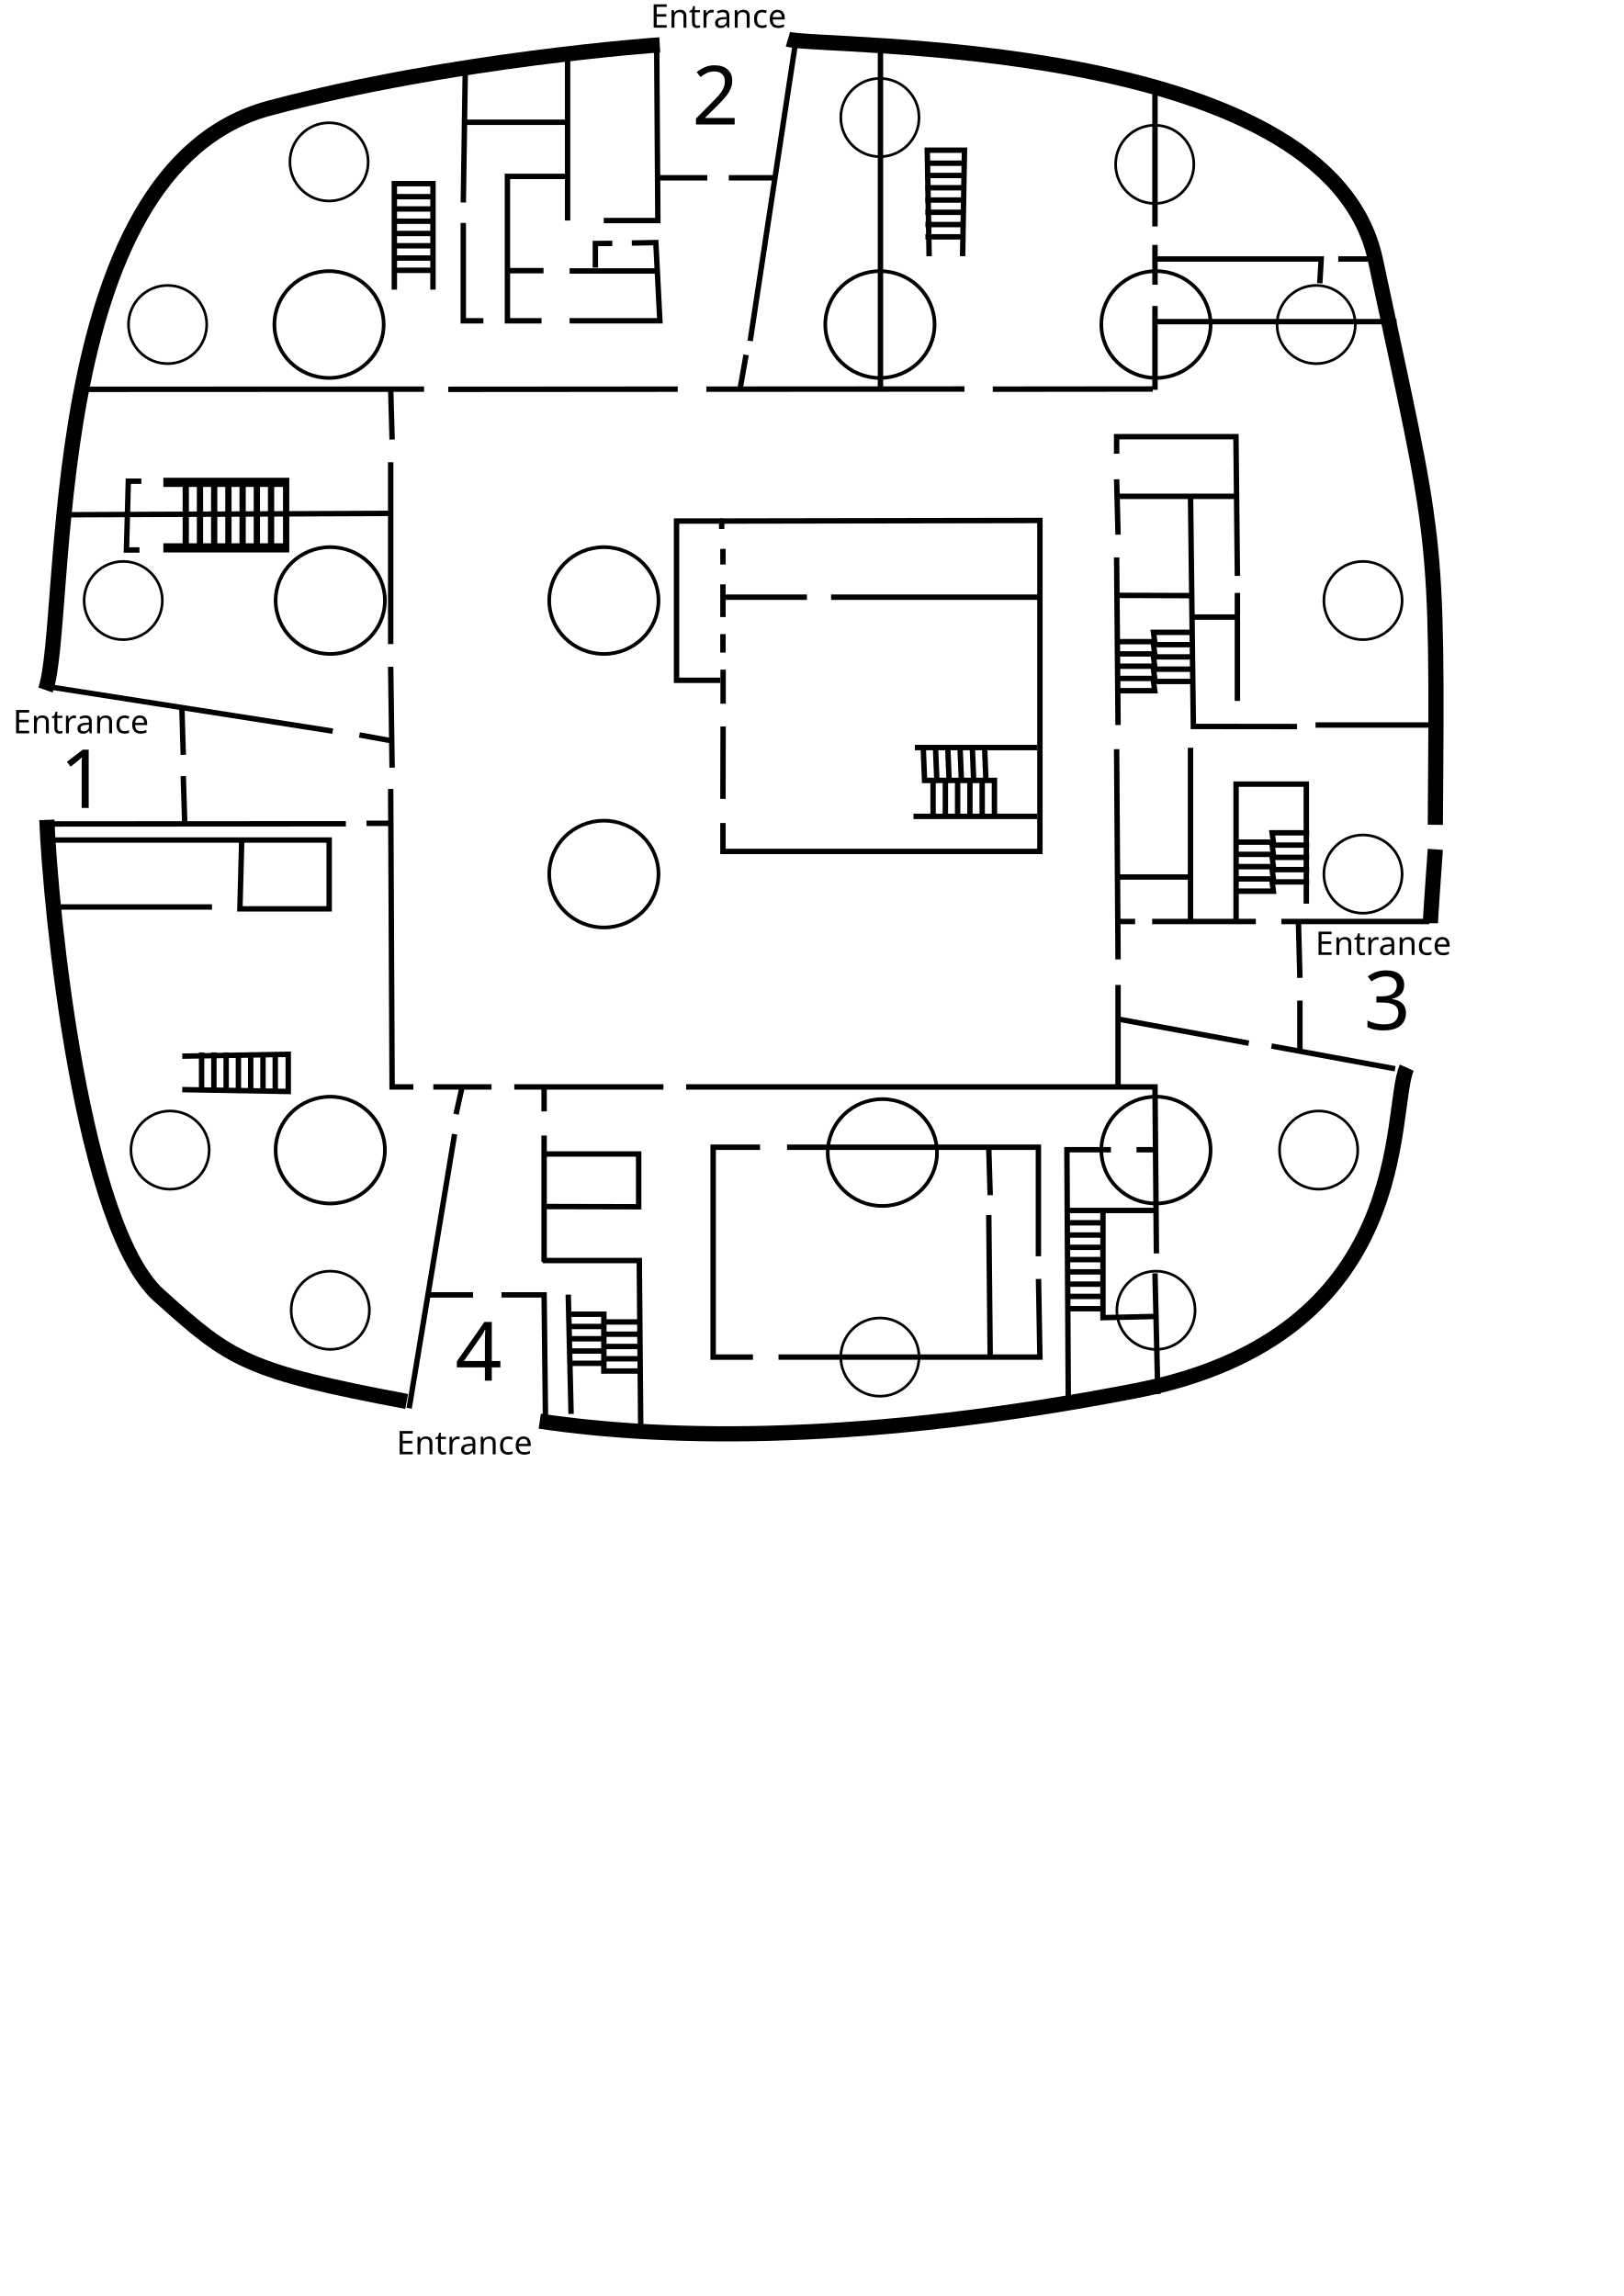
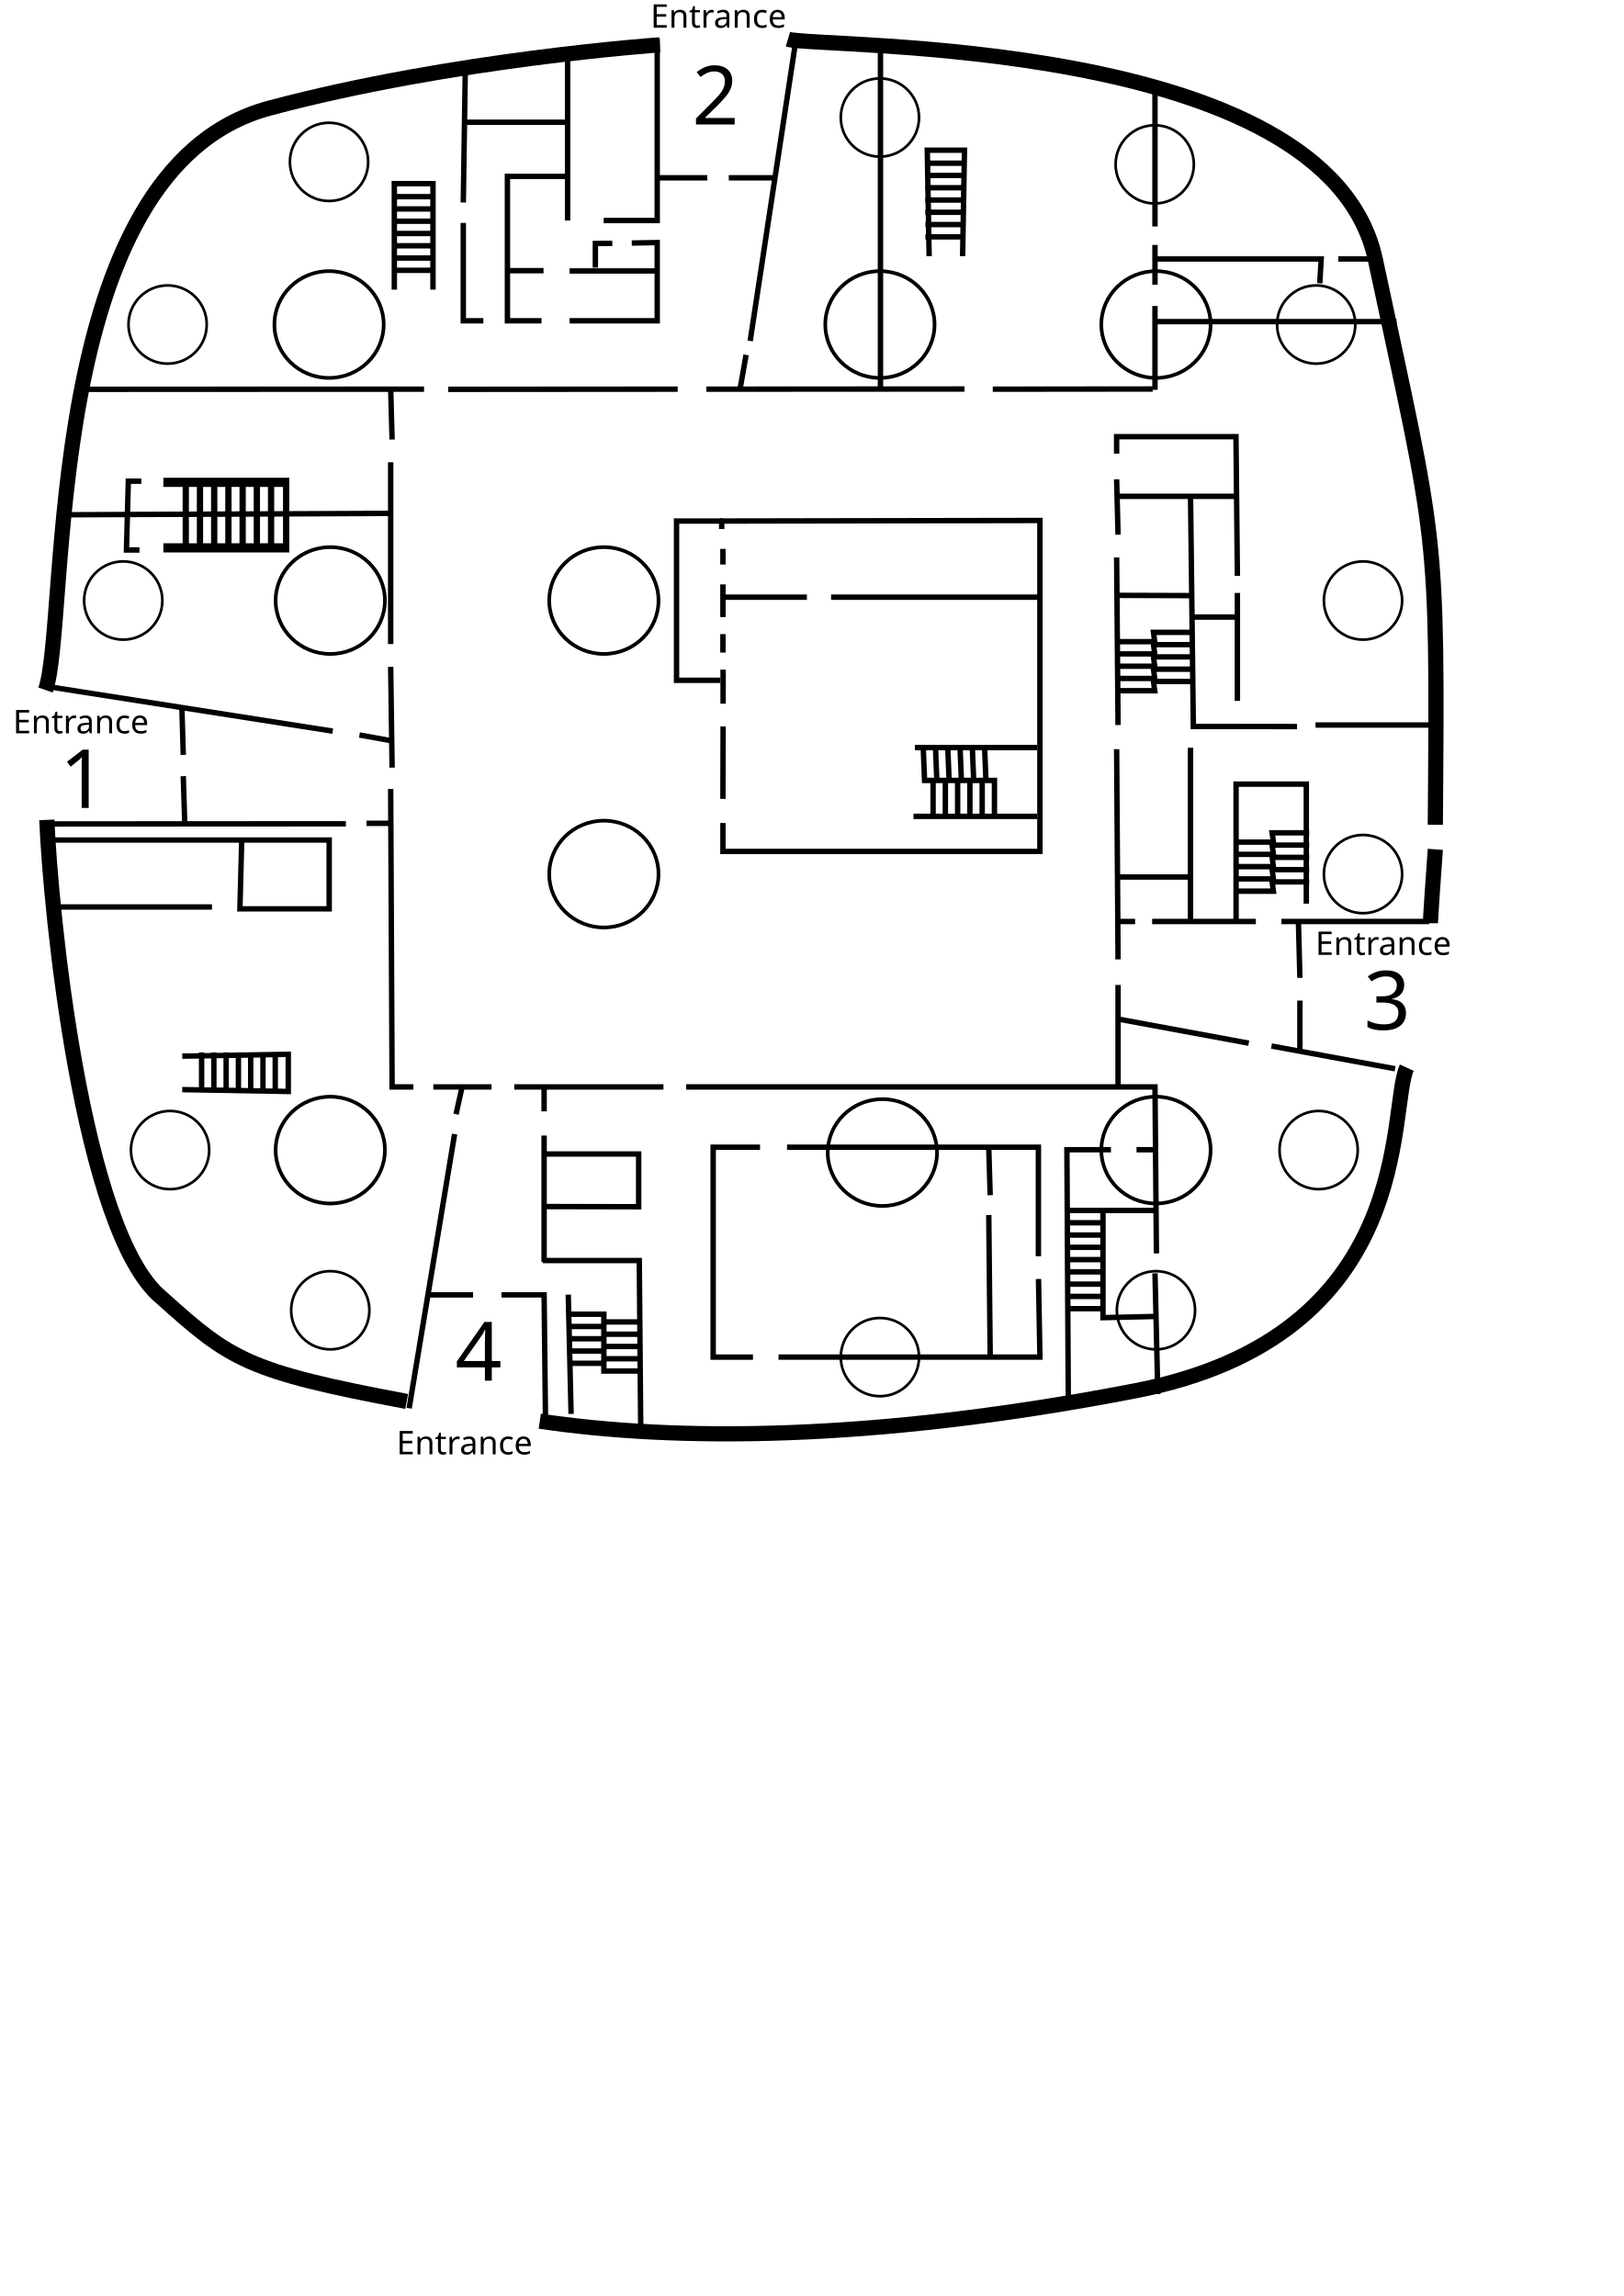
<svg xmlns="http://www.w3.org/2000/svg" width="210mm" height="297mm" viewBox="0 0 210 297" version="1.1" id="svg8">
  <defs id="defs2" />
  <g id="layer1" style="display:inline">
    <path style="fill:none;stroke:#000000;stroke-width:1.965;stroke-linecap:butt;stroke-linejoin:miter;stroke-miterlimit:4;stroke-dasharray:none;stroke-opacity:1" d="m 101.906,5.073 c 4.086,1.201 69.785,-0.532 75.983,28.542 7.976,37.413 8.047,34.065 7.746,73.076" id="path4660" />
    <path style="fill:none;stroke:#000000;stroke-width:1.965;stroke-linecap:butt;stroke-linejoin:miter;stroke-miterlimit:4;stroke-dasharray:none;stroke-opacity:1" d="m 6.057,106.054 c 0.46,11.498 4.519,53.426 14.874,61.842 8.883,7.996 11.014,9.51 31.667,13.389" id="path4662" />
    <path style="fill:none;stroke:#000000;stroke-width:1.965;stroke-linecap:butt;stroke-linejoin:miter;stroke-miterlimit:4;stroke-dasharray:none;stroke-opacity:1" d="m 181.946,138.108 c -2.457,5.404 1.479,34.697 -35.133,41.8 -34.341,6.663 -59.787,6.477 -77.001,3.927" id="path4683" />
    <path style="fill:none;stroke:#000000;stroke-width:1.965;stroke-linecap:butt;stroke-linejoin:miter;stroke-miterlimit:4;stroke-dasharray:none;stroke-opacity:1" d="m 185.635,109.866 c -0.638,8.926 -0.638,9.563 -0.638,9.563" id="path4685" />
    <ellipse style="opacity:1;fill:none;stroke:#000000;stroke-width:0.473;stroke-miterlimit:4;stroke-dasharray:none;stroke-opacity:1" id="path4687" cx="42.556" cy="41.98" rx="7.067" ry="6.908" />
    <ellipse style="opacity:1;fill:none;stroke:#000000;stroke-width:0.473;stroke-miterlimit:4;stroke-dasharray:none;stroke-opacity:1" id="path4687-9" cx="42.716" cy="77.683" rx="7.067" ry="6.908" />
    <ellipse style="opacity:1;fill:none;stroke:#000000;stroke-width:0.473;stroke-miterlimit:4;stroke-dasharray:none;stroke-opacity:1" id="path4687-9-3" cx="113.803" cy="41.98" rx="7.067" ry="6.908" />
    <ellipse style="opacity:1;fill:none;stroke:#000000;stroke-width:0.473;stroke-miterlimit:4;stroke-dasharray:none;stroke-opacity:1" id="path4687-9-8" cx="78.1" cy="77.683" rx="7.067" ry="6.908" />
    <ellipse style="opacity:1;fill:none;stroke:#000000;stroke-width:0.473;stroke-miterlimit:4;stroke-dasharray:none;stroke-opacity:1" id="path4687-9-0" cx="149.506" cy="41.98" rx="7.067" ry="6.908" />
    <ellipse style="opacity:1;fill:none;stroke:#000000;stroke-width:0.473;stroke-miterlimit:4;stroke-dasharray:none;stroke-opacity:1" id="path4687-9-2" cx="114.121" cy="149.088" rx="7.067" ry="6.908" />
    <ellipse style="opacity:1;fill:none;stroke:#000000;stroke-width:0.473;stroke-miterlimit:4;stroke-dasharray:none;stroke-opacity:1" id="path4687-9-4" cx="78.1" cy="113.067" rx="7.067" ry="6.908" />
    <ellipse style="opacity:1;fill:none;stroke:#000000;stroke-width:0.473;stroke-miterlimit:4;stroke-dasharray:none;stroke-opacity:1" id="path4687-9-83" cx="42.716" cy="148.77" rx="7.067" ry="6.908" />
    <ellipse style="opacity:1;fill:none;stroke:#000000;stroke-width:0.473;stroke-miterlimit:4;stroke-dasharray:none;stroke-opacity:1" id="path4687-9-9" cx="149.506" cy="148.77" rx="7.067" ry="6.908" />
    <ellipse style="opacity:1;fill:none;stroke:#000000;stroke-width:0.343;stroke-miterlimit:4;stroke-dasharray:none;stroke-opacity:1" id="path4687-9-05" cx="42.556" cy="20.941" rx="5.06" ry="5.06" />
    <ellipse style="opacity:1;fill:none;stroke:#000000;stroke-width:0.343;stroke-miterlimit:4;stroke-dasharray:none;stroke-opacity:1" id="path4687-9-05-2" cx="113.803" cy="15.203" rx="5.06" ry="5.06" />
    <ellipse style="opacity:1;fill:none;stroke:#000000;stroke-width:0.343;stroke-miterlimit:4;stroke-dasharray:none;stroke-opacity:1" id="path4687-9-05-27" cx="149.346" cy="21.26" rx="5.06" ry="5.06" />
    <ellipse style="opacity:1;fill:none;stroke:#000000;stroke-width:0.343;stroke-miterlimit:4;stroke-dasharray:none;stroke-opacity:1" id="path4687-9-05-3" cx="21.677" cy="41.98" rx="5.06" ry="5.06" />
    <ellipse style="opacity:1;fill:none;stroke:#000000;stroke-width:0.343;stroke-miterlimit:4;stroke-dasharray:none;stroke-opacity:1" id="path4687-9-05-7" cx="170.226" cy="41.98" rx="5.06" ry="5.06" />
    <ellipse style="opacity:1;fill:none;stroke:#000000;stroke-width:0.343;stroke-miterlimit:4;stroke-dasharray:none;stroke-opacity:1" id="path4687-9-05-9" cx="15.939" cy="77.683" rx="5.06" ry="5.06" />
    <ellipse style="opacity:1;fill:none;stroke:#000000;stroke-width:0.343;stroke-miterlimit:4;stroke-dasharray:none;stroke-opacity:1" id="path4687-9-05-0" cx="176.283" cy="77.683" rx="5.06" ry="5.06" />
    <ellipse style="opacity:1;fill:none;stroke:#000000;stroke-width:0.343;stroke-miterlimit:4;stroke-dasharray:none;stroke-opacity:1" id="path4687-9-05-23" cx="21.995" cy="148.77" rx="5.06" ry="5.06" />
    <ellipse style="opacity:1;fill:none;stroke:#000000;stroke-width:0.343;stroke-miterlimit:4;stroke-dasharray:none;stroke-opacity:1" id="path4687-9-05-99" cx="176.283" cy="113.067" rx="5.06" ry="5.06" />
    <ellipse style="opacity:1;fill:none;stroke:#000000;stroke-width:0.343;stroke-miterlimit:4;stroke-dasharray:none;stroke-opacity:1" id="path4687-9-05-70" cx="42.716" cy="169.49" rx="5.06" ry="5.06" />
    <ellipse style="opacity:1;fill:none;stroke:#000000;stroke-width:0.343;stroke-miterlimit:4;stroke-dasharray:none;stroke-opacity:1" id="path4687-9-05-39" cx="149.506" cy="169.49" rx="5.06" ry="5.06" />
    <ellipse style="opacity:1;fill:none;stroke:#000000;stroke-width:0.343;stroke-miterlimit:4;stroke-dasharray:none;stroke-opacity:1" id="path4687-9-05-8" cx="113.803" cy="175.547" rx="5.06" ry="5.06" />
    <ellipse style="opacity:1;fill:none;stroke:#000000;stroke-width:0.343;stroke-miterlimit:4;stroke-dasharray:none;stroke-opacity:1" id="path4687-9-05-6" cx="170.545" cy="148.77" rx="5.06" ry="5.06" />
    <path style="fill:none;stroke:#000000;stroke-width:0.7;stroke-linecap:butt;stroke-linejoin:miter;stroke-miterlimit:4;stroke-dasharray:none;stroke-opacity:1" d="M 5.945,88.778 43.035,94.578" id="path4842" />
    <path style="fill:none;stroke:#000000;stroke-width:0.7;stroke-linecap:butt;stroke-linejoin:miter;stroke-miterlimit:4;stroke-dasharray:none;stroke-opacity:1" d="m 6.057,106.583 38.677,-0.021" id="path4842-5" />
    <path style="fill:none;stroke:#000000;stroke-width:0.7;stroke-linecap:butt;stroke-linejoin:miter;stroke-miterlimit:4;stroke-dasharray:none;stroke-opacity:1" d="m 9.817,50.361 45.027,-0.021" id="path4842-5-7" />
    <path style="fill:none;stroke:#000000;stroke-width:0.7;stroke-linecap:butt;stroke-linejoin:miter;stroke-miterlimit:4;stroke-dasharray:none;stroke-opacity:1" d="m 57.971,50.361 29.681,-0.021" id="path4842-5-7-6" />
    <path style="fill:none;stroke:#000000;stroke-width:0.7;stroke-linecap:butt;stroke-linejoin:miter;stroke-miterlimit:4;stroke-dasharray:none;stroke-opacity:1" d="M 91.356,50.341 124.742,50.32" id="path4842-5-7-6-7" />
    <path style="fill:none;stroke:#000000;stroke-width:0.7;stroke-linecap:butt;stroke-linejoin:miter;stroke-miterlimit:4;stroke-dasharray:none;stroke-opacity:1" d="m 128.398,50.341 20.686,-0.021" id="path4842-5-7-6-7-0" />
    <path style="opacity:1;fill:none;stroke:#000000;stroke-width:0.7;stroke-miterlimit:4;stroke-dasharray:none;stroke-opacity:1" d="M 59.92,26.191 60.18,8.864" id="path4929" />
-     <path style="opacity:1;fill:none;stroke:#000000;stroke-width:0.7;stroke-miterlimit:4;stroke-dasharray:none;stroke-opacity:1" d="m 78.078,28.526 h 7.004 L 84.928,5.043" id="path4931" />
+     <path style="opacity:1;fill:none;stroke:#000000;stroke-width:0.7;stroke-miterlimit:4;stroke-dasharray:none;stroke-opacity:1" d="M 78.078,28.526 H 85 V 5.043" id="path4931" />
    <path style="opacity:1;fill:none;stroke:#000000;stroke-width:0.7;stroke-miterlimit:4;stroke-dasharray:none;stroke-opacity:1" d="M 97.024,44.1 102.964,5.002" id="path4933" />
    <path style="opacity:1;fill:none;stroke:#000000;stroke-width:0.7;stroke-miterlimit:4;stroke-dasharray:none;stroke-opacity:1" d="M 113.875,50.315 V 5.958" id="path4935" />
    <path style="opacity:1;fill:none;stroke:#000000;stroke-width:0.7;stroke-miterlimit:4;stroke-dasharray:none;stroke-opacity:1" d="M 62.514,41.496 H 59.92 V 28.837" id="path4937" />
    <path style="opacity:1;fill:none;stroke:#000000;stroke-width:0.7;stroke-miterlimit:4;stroke-dasharray:none;stroke-opacity:1" d="m 95.717,50.315 0.778,-4.41" id="path4939" />
    <path style="opacity:1;fill:none;stroke:#000000;stroke-width:0.7;stroke-miterlimit:4;stroke-dasharray:none;stroke-opacity:1" d="M 73.409,28.526 V 7.037" id="path4941" />
    <path style="opacity:1;fill:none;stroke:#000000;stroke-width:0.7;stroke-miterlimit:4;stroke-dasharray:none;stroke-opacity:1" d="M 59.92,15.815 H 73.15" id="path4943" />
    <path style="opacity:1;fill:none;stroke:#000000;stroke-width:0.7;stroke-miterlimit:4;stroke-dasharray:none;stroke-opacity:1" d="m 70.037,41.496 h -4.41 v -18.676 h 7.782" id="path4947" />
    <path style="opacity:1;fill:none;stroke:#000000;stroke-width:0.7;stroke-miterlimit:4;stroke-dasharray:none;stroke-opacity:1" d="M 70.296,35.011 H 65.627" id="path4949" />
    <g id="g5278">
-       <path id="path4945" d="m 81.71,31.438 3.113,-0.059 0.519,10.116 H 73.668" style="opacity:1;fill:none;stroke:#000000;stroke-width:0.7;stroke-miterlimit:4;stroke-dasharray:none;stroke-opacity:1" />
+       <path id="path4945" d="M 81.71,31.438 85,31.379 V 41.496 H 73.668" style="opacity:1;fill:none;stroke:#000000;stroke-width:0.7;stroke-miterlimit:4;stroke-dasharray:none;stroke-opacity:1" />
      <path id="path4951" d="M 84.822,35.05 H 73.668" style="opacity:1;fill:none;stroke:#000000;stroke-width:0.7;stroke-miterlimit:2.7;stroke-dasharray:none;stroke-opacity:1" />
      <path id="path4953" d="M 78.597,31.379 Z" style="opacity:1;fill:none;stroke:#000000;stroke-width:0.7;stroke-miterlimit:4;stroke-dasharray:none;stroke-opacity:1" />
      <path id="path4955" d="M 77,34.622 V 31.498 L 79.191,31.482" style="opacity:1;fill:none;stroke:#000000;stroke-width:0.7;stroke-miterlimit:2.7;stroke-dasharray:none;stroke-opacity:1" />
    </g>
    <path style="opacity:1;fill:none;stroke:#000000;stroke-width:0.7;stroke-miterlimit:2.7;stroke-dasharray:none;stroke-opacity:1" d="m 85.255,23 h 6.225" id="path4957" />
    <path style="opacity:1;fill:none;stroke:#000000;stroke-width:0.7;stroke-miterlimit:2.7;stroke-dasharray:none;stroke-opacity:1" d="m 94.258,23 h 5.88" id="path4959" />
    <path style="opacity:1;fill:none;stroke:#000000;stroke-width:0.7;stroke-miterlimit:2.7;stroke-dasharray:none;stroke-opacity:1" d="M 149.379,50.423 V 39.582" id="path4961" />
    <path style="opacity:1;fill:none;stroke:#000000;stroke-width:0.7;stroke-miterlimit:2.7;stroke-dasharray:none;stroke-opacity:1" d="M 149.379,36.826 V 31.682" id="path4963" />
    <path style="opacity:1;fill:none;stroke:#000000;stroke-width:0.7;stroke-miterlimit:2.7;stroke-dasharray:none;stroke-opacity:1" d="M 149.379,29.293 V 10.552" id="path4965" />
    <path style="opacity:1;fill:none;stroke:#000000;stroke-width:0.7;stroke-miterlimit:2.7;stroke-dasharray:none;stroke-opacity:1" d="m 173.082,33.5 h 4.821" id="path4967" />
    <path style="opacity:1;fill:none;stroke:#000000;stroke-width:0.7;stroke-miterlimit:2.7;stroke-dasharray:none;stroke-opacity:1" d="m 149.541,41.604 h 31.074" id="path4969" />
    <path style="opacity:1;fill:none;stroke:#000000;stroke-width:0.7;stroke-miterlimit:2.7;stroke-dasharray:none;stroke-opacity:1" d="m 149.379,33.5 h 21.497 l -0.184,3.143" id="path4971" />
    <path style="opacity:1;fill:none;stroke:#000000;stroke-width:0.7;stroke-miterlimit:2.7;stroke-dasharray:none;stroke-opacity:1" d="m 50.528,50.239 0.184,6.615" id="path4991" />
    <path style="opacity:1;fill:none;stroke:#000000;stroke-width:0.7;stroke-miterlimit:2.7;stroke-dasharray:none;stroke-opacity:1" d="M 50.528,59.794 V 83.312" id="path4993" />
    <path style="opacity:1;fill:none;stroke:#000000;stroke-width:0.7;stroke-miterlimit:2.7;stroke-dasharray:none;stroke-opacity:1" d="m 50.528,86.252 0.184,13.045" id="path4995" />
    <path style="opacity:1;fill:none;stroke:#000000;stroke-width:0.7;stroke-miterlimit:2.7;stroke-dasharray:none;stroke-opacity:1" d="m 46.486,95.071 4.042,0.735" id="path4997" />
    <path style="opacity:1;fill:none;stroke:#000000;stroke-width:0.7;stroke-miterlimit:2.7;stroke-dasharray:none;stroke-opacity:1" d="m 47.405,106.5 h 3.307" id="path4999" />
    <path style="opacity:1;fill:none;stroke:#000000;stroke-width:0.7;stroke-miterlimit:2.7;stroke-dasharray:none;stroke-opacity:1" d="M 50.528,102.054 50.712,140.6 h 2.756" id="path5001" />
    <path style="opacity:1;fill:none;stroke:#000000;stroke-width:0.7;stroke-miterlimit:2.7;stroke-dasharray:none;stroke-opacity:1" d="M 7.717,66.592 50.528,66.408" id="path5003" />
    <path style="opacity:1;fill:none;stroke:#000000;stroke-width:0.7;stroke-miterlimit:2.7;stroke-dasharray:none;stroke-opacity:1" d="m 23.519,91.397 0.184,6.247" id="path5005" />
    <path style="opacity:1;fill:none;stroke:#000000;stroke-width:0.7;stroke-miterlimit:2.7;stroke-dasharray:none;stroke-opacity:1" d="m 23.702,100.4 0.184,5.88" id="path5007" />
    <path style="opacity:1;fill:none;stroke:#000000;stroke-width:0.7;stroke-miterlimit:2.7;stroke-dasharray:none;stroke-opacity:1" d="m 56.04,140.6 h 7.533" id="path5009" />
    <path style="opacity:1;fill:none;stroke:#000000;stroke-width:0.7;stroke-miterlimit:2.7;stroke-dasharray:none;stroke-opacity:1" d="M 66.513,140.6 H 85.806" id="path5011" />
    <path style="opacity:1;fill:none;stroke:#000000;stroke-width:0.7;stroke-miterlimit:2.7;stroke-dasharray:none;stroke-opacity:1" d="m 88.746,140.6 h 60.634 l 0.184,21.536" id="path5013" />
    <path style="opacity:1;fill:none;stroke:#000000;stroke-width:0.7;stroke-miterlimit:2.7;stroke-dasharray:none;stroke-opacity:1" d="m 144.418,61.999 0.184,7.166" id="path5015" />
    <path style="opacity:1;fill:none;stroke:#000000;stroke-width:0.7;stroke-miterlimit:2.7;stroke-dasharray:none;stroke-opacity:1" d="M 144.418,58.691 V 56.486 h 15.434 l 0.184,18.006" id="path5017" />
    <path style="opacity:1;fill:none;stroke:#000000;stroke-width:0.7;stroke-miterlimit:2.7;stroke-dasharray:none;stroke-opacity:1" d="M 160.036,76.698 V 90.662" id="path5019" />
    <path style="opacity:1;fill:none;stroke:#000000;stroke-width:0.7;stroke-miterlimit:2.7;stroke-dasharray:none;stroke-opacity:1" d="M 159.852,64.203 144.418,64.203" id="path5021" />
    <path style="opacity:1;fill:none;stroke:#000000;stroke-width:0.7;stroke-miterlimit:2.7;stroke-dasharray:none;stroke-opacity:1" d="m 153.973,64.02 0.367,29.949 13.413,0.016" id="path5023" />
    <path style="opacity:1;fill:none;stroke:#000000;stroke-width:0.7;stroke-miterlimit:2.7;stroke-dasharray:none;stroke-opacity:1" d="M 159.852,79.821 H 153.973" id="path5025" />
    <path style="opacity:1;fill:none;stroke:#000000;stroke-width:0.7;stroke-miterlimit:2.7;stroke-dasharray:none;stroke-opacity:1" d="M 144.418,72.104 144.602,93.785" id="path5027" />
    <path style="opacity:1;fill:none;stroke:#000000;stroke-width:0.7;stroke-miterlimit:2.7;stroke-dasharray:none;stroke-opacity:1" d="m 144.418,96.909 0.184,27.193" id="path5029" />
    <path style="opacity:1;fill:none;stroke:#000000;stroke-width:0.7;stroke-miterlimit:2.7;stroke-dasharray:none;stroke-opacity:1" d="m 144.602,127.409 v 13.045" id="path5031" />
    <path style="opacity:1;fill:none;stroke:#000000;stroke-width:0.7;stroke-miterlimit:2.7;stroke-dasharray:none;stroke-opacity:1" d="m 161.506,134.943 -16.904,-3.124" id="path5033" />
    <path style="opacity:1;fill:none;stroke:#000000;stroke-width:0.7;stroke-miterlimit:2.7;stroke-dasharray:none;stroke-opacity:1" d="m 180.431,138.25 -15.985,-2.94" id="path5035" />
    <path style="opacity:1;fill:none;stroke:#000000;stroke-width:0.7;stroke-miterlimit:2.7;stroke-dasharray:none;stroke-opacity:1" d="M 185.025,93.785 H 170.142" id="path5037" />
    <path style="opacity:1;fill:none;stroke:#000000;stroke-width:0.7;stroke-miterlimit:2.7;stroke-dasharray:none;stroke-opacity:1" d="M 184.841,119.2 H 165.732" id="path5039" />
    <path style="opacity:1;fill:none;stroke:#000000;stroke-width:0.7;stroke-miterlimit:2.7;stroke-dasharray:none;stroke-opacity:1" d="M 162.425,119.2 H 149.012" id="path5041" />
    <path style="opacity:1;fill:none;stroke:#000000;stroke-width:0.7;stroke-miterlimit:2.7;stroke-dasharray:none;stroke-opacity:1" d="M 153.973,96.725 V 119.325" id="path5043" />
    <path style="opacity:1;fill:none;stroke:#000000;stroke-width:0.7;stroke-miterlimit:2.7;stroke-dasharray:none;stroke-opacity:1" d="m 146.807,119.2 h -2.021" id="path5045" />
    <path style="opacity:1;fill:none;stroke:#000000;stroke-width:0.7;stroke-miterlimit:2.7;stroke-dasharray:none;stroke-opacity:1" d="m 167.937,119.509 0.184,6.982" id="path5047" />
    <path style="opacity:1;fill:none;stroke:#000000;stroke-width:0.7;stroke-miterlimit:2.7;stroke-dasharray:none;stroke-opacity:1" d="m 168.121,129.431 v 6.431" id="path5049" />
    <path style="opacity:1;fill:none;stroke:#000000;stroke-width:0.7;stroke-miterlimit:2.7;stroke-dasharray:none;stroke-opacity:1" d="m 59.715,140.822 -0.735,3.307" id="path5051" />
    <path style="opacity:1;fill:none;stroke:#000000;stroke-width:0.7;stroke-miterlimit:2.7;stroke-dasharray:none;stroke-opacity:1" d="m 58.796,146.702 -5.88,35.462" id="path5053" />
    <path style="opacity:1;fill:none;stroke:#000000;stroke-width:0.7;stroke-miterlimit:2.7;stroke-dasharray:none;stroke-opacity:1" d="M 70.556,184.001 70.372,167.5 h -5.512" id="path5055" />
    <path style="opacity:1;fill:none;stroke:#000000;stroke-width:0.7;stroke-miterlimit:2.7;stroke-dasharray:none;stroke-opacity:1" d="m 55.489,167.5 h 5.696" id="path5057" />
    <path style="opacity:1;fill:none;stroke:#000000;stroke-width:0.7;stroke-miterlimit:2.7;stroke-dasharray:none;stroke-opacity:1" d="M 70.372,163.238 V 146.886" id="path5059" />
    <path style="opacity:1;fill:none;stroke:#000000;stroke-width:0.7;stroke-miterlimit:2.7;stroke-dasharray:none;stroke-opacity:1" d="m 70.372,143.762 v -3.307" id="path5061" />
    <path style="opacity:1;fill:none;stroke:#000000;stroke-width:0.7;stroke-miterlimit:2.7;stroke-dasharray:none;stroke-opacity:1" d="M 70.372,149.274 82.6,149.274 v 6.826 l -12.044,-0.027" id="path5063" />
    <path style="opacity:1;fill:none;stroke:#000000;stroke-width:0.7;stroke-miterlimit:2.7;stroke-dasharray:none;stroke-opacity:1" d="m 73.495,167.464 0.367,15.434" id="path5065" />
    <path style="opacity:1;fill:none;stroke:#000000;stroke-width:0.7;stroke-miterlimit:2.7;stroke-dasharray:none;stroke-opacity:1" d="M 82.866,184.552 82.682,163.055 H 70.188" id="path5067" />
    <path style="opacity:1;fill:none;stroke:#000000;stroke-width:0.7;stroke-miterlimit:2.7;stroke-dasharray:none;stroke-opacity:1" d="m 153.973,113.445 h -9.738" id="path5069" />
    <path style="opacity:1;fill:none;stroke:#000000;stroke-width:0.7;stroke-miterlimit:2.7;stroke-dasharray:none;stroke-opacity:1" d="M 134.3,162.503 V 148.4 h -32.509" id="path5071" />
    <path style="opacity:1;fill:none;stroke:#000000;stroke-width:0.7;stroke-miterlimit:2.7;stroke-dasharray:none;stroke-opacity:1" d="m 98.3,148.4 h -6.063 v 27.149 h 5.145" id="path5073" />
    <path style="opacity:1;fill:none;stroke:#000000;stroke-width:0.7;stroke-miterlimit:2.7;stroke-dasharray:none;stroke-opacity:1" d="m 100.689,175.549 h 33.808 l -0.184,-10.106" id="path5075" />
    <path style="opacity:1;fill:none;stroke:#000000;stroke-width:0.7;stroke-miterlimit:2.7;stroke-dasharray:none;stroke-opacity:1" d="m 127.882,148.539 0.184,6.063" id="path5077" />
    <path style="opacity:1;fill:none;stroke:#000000;stroke-width:0.7;stroke-miterlimit:2.7;stroke-dasharray:none;stroke-opacity:1" d="m 127.882,157.175 0.184,18.374" id="path5079" />
    <path style="opacity:1;fill:none;stroke:#000000;stroke-width:0.7;stroke-miterlimit:2.7;stroke-dasharray:none;stroke-opacity:1" d="m 149.379,148.723 h -2.389" id="path5081" />
    <path style="opacity:1;fill:none;stroke:#000000;stroke-width:0.7;stroke-miterlimit:2.7;stroke-dasharray:none;stroke-opacity:1" d="m 143.683,148.723 h -5.696 l 0.184,33.073" id="path5083" />
    <path style="opacity:1;fill:none;stroke:#000000;stroke-width:0.7;stroke-miterlimit:2.7;stroke-dasharray:none;stroke-opacity:1" d="m 149.747,180.326 -0.367,-15.618" id="path5085" />
    <g id="g5507">
      <path id="path5087" d="M 134.129,96.7 H 118.328" style="opacity:1;fill:none;stroke:#000000;stroke-width:0.7;stroke-miterlimit:2.7;stroke-dasharray:none;stroke-opacity:1" />
      <path id="path5089" d="M 134.129,105.6 H 118.144" style="opacity:1;fill:none;stroke:#000000;stroke-width:0.7;stroke-miterlimit:2.7;stroke-dasharray:none;stroke-opacity:1" />
      <path id="path5091" d="m 128.617,105.361 v -4.41 h -1.102 l -0.184,-4.593" style="opacity:1;fill:none;stroke:#000000;stroke-width:0.7;stroke-miterlimit:2.7;stroke-dasharray:none;stroke-opacity:1" />
      <path id="path5091-3" d="m 127.029,105.361 v -4.41 h -1.102 l -0.184,-4.593" style="opacity:1;fill:none;stroke:#000000;stroke-width:0.7;stroke-miterlimit:2.7;stroke-dasharray:none;stroke-opacity:1" />
      <path id="path5091-3-9" d="m 125.442,105.361 v -4.41 h -1.102 l -0.184,-4.593" style="opacity:1;fill:none;stroke:#000000;stroke-width:0.7;stroke-miterlimit:2.7;stroke-dasharray:none;stroke-opacity:1" />
      <path id="path5091-3-9-9" d="m 123.854,105.361 v -4.41 h -1.102 l -0.184,-4.593" style="opacity:1;fill:none;stroke:#000000;stroke-width:0.7;stroke-miterlimit:2.7;stroke-dasharray:none;stroke-opacity:1" />
      <path id="path5091-3-9-9-9" d="m 122.267,105.361 v -4.41 h -1.102 l -0.184,-4.593" style="opacity:1;fill:none;stroke:#000000;stroke-width:0.7;stroke-miterlimit:2.7;stroke-dasharray:none;stroke-opacity:1" />
      <path id="path5091-3-9-9-9-1" d="m 120.679,105.361 v -4.41 h -1.102 l -0.184,-4.593" style="opacity:1;fill:none;stroke:#000000;stroke-width:0.7;stroke-miterlimit:2.7;stroke-dasharray:none;stroke-opacity:1" />
    </g>
    <g id="g5519">
      <path id="path4973" d="m 93.155,67.4 41.341,-0.073 v 42.811 H 93.5 v -3.675" style="opacity:1;fill:none;stroke:#000000;stroke-width:0.7;stroke-miterlimit:2.7;stroke-dasharray:none;stroke-opacity:1" />
      <path id="path4975" d="m 93.5,103.34 0.023,-9.371" style="opacity:1;fill:none;stroke:#000000;stroke-width:0.7;stroke-miterlimit:2.7;stroke-dasharray:none;stroke-opacity:1" />
      <path id="path4977" d="M 93.523,91.029 V 86.62" style="opacity:1;fill:none;stroke:#000000;stroke-width:0.7;stroke-miterlimit:2.7;stroke-dasharray:none;stroke-opacity:1" />
      <path id="path4979" d="M 134.497,77.249 H 107.487" style="opacity:1;fill:none;stroke:#000000;stroke-width:0.7;stroke-miterlimit:2.7;stroke-dasharray:none;stroke-opacity:1" />
      <path id="path4981" d="M 104.363,77.249 H 93.339" style="opacity:1;fill:none;stroke:#000000;stroke-width:0.7;stroke-miterlimit:2.7;stroke-dasharray:none;stroke-opacity:1" />
      <path id="path4983" d="m 93.339,67.327 v 1.102" style="opacity:1;fill:none;stroke:#000000;stroke-width:0.7;stroke-miterlimit:2.7;stroke-dasharray:none;stroke-opacity:1" />
      <path id="path4985" d="m 93.5,71.002 v 2.021" style="opacity:1;fill:none;stroke:#000000;stroke-width:0.7;stroke-miterlimit:2.7;stroke-dasharray:none;stroke-opacity:1" />
      <path id="path4987" d="m 93.5,75.595 v 4.226" style="opacity:1;fill:none;stroke:#000000;stroke-width:0.7;stroke-miterlimit:2.7;stroke-dasharray:none;stroke-opacity:1" />
      <path id="path4989" d="m 93.5,82.026 v 2.389" style="opacity:1;fill:none;stroke:#000000;stroke-width:0.7;stroke-miterlimit:2.7;stroke-dasharray:none;stroke-opacity:1" />
      <path id="path5168" d="m 93.5,67.4 h -6 V 88 h 5.655" style="opacity:1;fill:none;stroke:#000000;stroke-width:0.7;stroke-miterlimit:2.7;stroke-dasharray:none;stroke-opacity:1" />
    </g>
    <g id="g5272">
      <path id="path5170" d="M 56,37.468 V 23.758 h -5 v 13.71" style="opacity:1;fill:none;stroke:#000000;stroke-width:0.7;stroke-miterlimit:2.7;stroke-dasharray:none;stroke-opacity:1" />
      <path id="path5172" d="M 55.803,25.441 H 50.992" style="opacity:1;fill:none;stroke:#000000;stroke-width:0.7;stroke-miterlimit:2.7;stroke-dasharray:none;stroke-opacity:1" />
      <path id="path5172-7" d="M 55.803,27.029 H 50.992" style="opacity:1;fill:none;stroke:#000000;stroke-width:0.7;stroke-miterlimit:2.7;stroke-dasharray:none;stroke-opacity:1" />
      <path id="path5172-7-2" d="M 55.803,28.616 H 50.992" style="opacity:1;fill:none;stroke:#000000;stroke-width:0.7;stroke-miterlimit:2.7;stroke-dasharray:none;stroke-opacity:1" />
      <path id="path5172-7-2-3" d="M 55.803,30.204 H 50.992" style="opacity:1;fill:none;stroke:#000000;stroke-width:0.7;stroke-miterlimit:2.7;stroke-dasharray:none;stroke-opacity:1" />
      <path id="path5172-7-2-3-6" d="M 55.803,31.791 H 50.992" style="opacity:1;fill:none;stroke:#000000;stroke-width:0.7;stroke-miterlimit:2.7;stroke-dasharray:none;stroke-opacity:1" />
      <path id="path5172-7-2-3-6-5" d="M 55.803,33.379 H 50.992" style="opacity:1;fill:none;stroke:#000000;stroke-width:0.7;stroke-miterlimit:2.7;stroke-dasharray:none;stroke-opacity:1" />
      <path id="path5172-7-2-3-6-5-5" d="M 55.803,34.966 H 50.992" style="opacity:1;fill:none;stroke:#000000;stroke-width:0.7;stroke-miterlimit:2.7;stroke-dasharray:none;stroke-opacity:1" />
    </g>
    <g transform="translate(68.69546,-4.329543)" style="display:inline" id="g5272-8">
      <path id="path5170-1" d="m 55.803,37.468 0.241,-13.71 h -4.811 l 0.241,13.71" style="opacity:1;fill:none;stroke:#000000;stroke-width:0.7;stroke-miterlimit:2.7;stroke-dasharray:none;stroke-opacity:1" />
      <path id="path5172-4" d="M 55.803,25.441 H 50.992" style="opacity:1;fill:none;stroke:#000000;stroke-width:0.7;stroke-miterlimit:2.7;stroke-dasharray:none;stroke-opacity:1" />
      <path id="path5172-7-7" d="M 55.803,27.029 H 50.992" style="opacity:1;fill:none;stroke:#000000;stroke-width:0.7;stroke-miterlimit:2.7;stroke-dasharray:none;stroke-opacity:1" />
      <path id="path5172-7-2-1" d="M 55.803,28.616 H 50.992" style="opacity:1;fill:none;stroke:#000000;stroke-width:0.7;stroke-miterlimit:2.7;stroke-dasharray:none;stroke-opacity:1" />
      <path id="path5172-7-2-3-3" d="M 55.803,30.204 H 50.992" style="opacity:1;fill:none;stroke:#000000;stroke-width:0.7;stroke-miterlimit:2.7;stroke-dasharray:none;stroke-opacity:1" />
      <path id="path5172-7-2-3-6-8" d="M 55.803,31.791 H 50.992" style="opacity:1;fill:none;stroke:#000000;stroke-width:0.7;stroke-miterlimit:2.7;stroke-dasharray:none;stroke-opacity:1" />
      <path id="path5172-7-2-3-6-5-4" d="M 55.803,33.379 H 50.992" style="opacity:1;fill:none;stroke:#000000;stroke-width:0.7;stroke-miterlimit:2.7;stroke-dasharray:none;stroke-opacity:1" />
      <path id="path5172-7-2-3-6-5-5-8" d="M 55.803,34.966 H 50.992" style="opacity:1;fill:none;stroke:#000000;stroke-width:0.7;stroke-miterlimit:2.7;stroke-dasharray:none;stroke-opacity:1" />
    </g>
    <g transform="rotate(90,-12.05235,73.09212)" style="display:inline" id="g5272-8-0">
      <path id="path5170-1-4" d="m 55.803,37.468 0.241,-13.71 h -4.811 l 0.241,13.71" style="opacity:1;fill:none;stroke:#000000;stroke-width:0.7;stroke-miterlimit:2.7;stroke-dasharray:none;stroke-opacity:1" />
      <path id="path5172-4-6" d="M 55.803,25.441 H 50.992" style="opacity:1;fill:none;stroke:#000000;stroke-width:0.7;stroke-miterlimit:2.7;stroke-dasharray:none;stroke-opacity:1" />
      <path id="path5172-7-7-0" d="M 55.803,27.029 H 50.992" style="opacity:1;fill:none;stroke:#000000;stroke-width:0.7;stroke-miterlimit:2.7;stroke-dasharray:none;stroke-opacity:1" />
      <path id="path5172-7-2-1-3" d="M 55.803,28.616 H 50.992" style="opacity:1;fill:none;stroke:#000000;stroke-width:0.7;stroke-miterlimit:2.7;stroke-dasharray:none;stroke-opacity:1" />
      <path id="path5172-7-2-3-3-2" d="M 55.803,30.204 H 50.992" style="opacity:1;fill:none;stroke:#000000;stroke-width:0.7;stroke-miterlimit:2.7;stroke-dasharray:none;stroke-opacity:1" />
      <path id="path5172-7-2-3-6-8-6" d="M 55.803,31.791 H 50.992" style="opacity:1;fill:none;stroke:#000000;stroke-width:0.7;stroke-miterlimit:2.7;stroke-dasharray:none;stroke-opacity:1" />
      <path id="path5172-7-2-3-6-5-4-9" d="M 55.803,33.379 H 50.992" style="opacity:1;fill:none;stroke:#000000;stroke-width:0.7;stroke-miterlimit:2.7;stroke-dasharray:none;stroke-opacity:1" />
      <path id="path5172-7-2-3-6-5-5-8-4" d="M 55.803,34.966 H 50.992" style="opacity:1;fill:none;stroke:#000000;stroke-width:0.7;stroke-miterlimit:2.7;stroke-dasharray:none;stroke-opacity:1" />
    </g>
    <path style="opacity:1;fill:none;stroke:#000000;stroke-width:0.7;stroke-miterlimit:2.7;stroke-dasharray:none;stroke-opacity:1" d="m 18.28,62.242 h -1.684 l -0.241,8.9 h 1.684" id="path5397" />
    <path style="opacity:1;fill:none;stroke:#000000;stroke-width:0.7;stroke-miterlimit:2.7;stroke-dasharray:none;stroke-opacity:1" d="M 6.494,108.665 H 42.574 v 8.9 H 31.028 l 0.241,-9.14" id="path5399" />
    <path style="opacity:1;fill:none;stroke:#000000;stroke-width:0.7;stroke-miterlimit:2.7;stroke-dasharray:none;stroke-opacity:1" d="M 7.216,117.324 H 27.42" id="path5401" />
    <path style="opacity:1;fill:none;stroke:#000000;stroke-width:1.965;stroke-miterlimit:2.7;stroke-dasharray:none;stroke-opacity:1" d="M 5.887,89.258 C 9.016,80.41 5.074,21.94 34.859,13.984 58.609,7.64 85.328,5.8 85.328,5.8" id="path5403" />
    <g id="g5497" transform="matrix(0,1.694997,-1.158365,0,64.52869,-24.05311)">
      <path style="opacity:1;fill:none;stroke:#000000;stroke-width:0.7;stroke-miterlimit:2.7;stroke-dasharray:none;stroke-opacity:1" d="M 56,37.468 V 23.758 h -5 v 13.71" id="path5481" />
      <path style="opacity:1;fill:none;stroke:#000000;stroke-width:0.7;stroke-miterlimit:2.7;stroke-dasharray:none;stroke-opacity:1" d="M 55.803,25.441 H 50.992" id="path5483" />
      <path style="opacity:1;fill:none;stroke:#000000;stroke-width:0.7;stroke-miterlimit:2.7;stroke-dasharray:none;stroke-opacity:1" d="M 55.803,27.029 H 50.992" id="path5485" />
      <path style="opacity:1;fill:none;stroke:#000000;stroke-width:0.7;stroke-miterlimit:2.7;stroke-dasharray:none;stroke-opacity:1" d="M 55.803,28.616 H 50.992" id="path5487" />
      <path style="opacity:1;fill:none;stroke:#000000;stroke-width:0.7;stroke-miterlimit:2.7;stroke-dasharray:none;stroke-opacity:1" d="M 55.803,30.204 H 50.992" id="path5489" />
      <path style="opacity:1;fill:none;stroke:#000000;stroke-width:0.7;stroke-miterlimit:2.7;stroke-dasharray:none;stroke-opacity:1" d="M 55.803,31.791 H 50.992" id="path5491" />
      <path style="opacity:1;fill:none;stroke:#000000;stroke-width:0.7;stroke-miterlimit:2.7;stroke-dasharray:none;stroke-opacity:1" d="M 55.803,33.379 H 50.992" id="path5493" />
      <path style="opacity:1;fill:none;stroke:#000000;stroke-width:0.7;stroke-miterlimit:2.7;stroke-dasharray:none;stroke-opacity:1" d="M 55.803,34.966 H 50.992" id="path5495" />
    </g>
    <g id="g5591">
      <path id="path5521" d="m 73.637,170 h 4.463 v 1 h 4.622" style="opacity:1;fill:none;stroke:#000000;stroke-width:0.7;stroke-miterlimit:2.7;stroke-dasharray:none;stroke-opacity:1" />
      <path style="opacity:1;fill:none;stroke:#000000;stroke-width:0.7;stroke-miterlimit:2.7;stroke-dasharray:none;stroke-opacity:1" d="m 73.637,171.588 h 4.463 v 1 h 4.622" id="path5578" />
      <path id="path5580" d="m 73.637,173.175 h 4.463 v 1 h 4.622" style="opacity:1;fill:none;stroke:#000000;stroke-width:0.7;stroke-miterlimit:2.7;stroke-dasharray:none;stroke-opacity:1" />
      <path style="opacity:1;fill:none;stroke:#000000;stroke-width:0.7;stroke-miterlimit:2.7;stroke-dasharray:none;stroke-opacity:1" d="m 73.637,174.763 h 4.463 v 1 h 4.622" id="path5582" />
      <path id="path5584" d="m 73.637,176.35 h 4.463 v 1 h 4.622" style="opacity:1;fill:none;stroke:#000000;stroke-width:0.7;stroke-miterlimit:2.7;stroke-dasharray:none;stroke-opacity:1" />
    </g>
    <path style="opacity:1;fill:none;stroke:#000000;stroke-width:0.7;stroke-miterlimit:2.7;stroke-dasharray:none;stroke-opacity:1" d="M 153.968,77.045 144.724,77.015" id="path5593" />
    <g id="g5610">
      <path id="path5595" d="m 153.968,81.8 h -4.782 l 0.159,1.2 h -4.941" style="opacity:1;fill:none;stroke:#000000;stroke-width:0.7;stroke-miterlimit:2.7;stroke-dasharray:none;stroke-opacity:1" />
      <path style="opacity:1;fill:none;stroke:#000000;stroke-width:0.7;stroke-miterlimit:2.7;stroke-dasharray:none;stroke-opacity:1" d="m 153.968,83.388 h -4.782 l 0.159,1.2 h -4.941" id="path5597" />
      <path id="path5599" d="m 153.968,84.975 h -4.782 l 0.159,1.2 h -4.941" style="opacity:1;fill:none;stroke:#000000;stroke-width:0.7;stroke-miterlimit:2.7;stroke-dasharray:none;stroke-opacity:1" />
      <path style="opacity:1;fill:none;stroke:#000000;stroke-width:0.7;stroke-miterlimit:2.7;stroke-dasharray:none;stroke-opacity:1" d="m 153.968,86.563 h -4.782 l 0.159,1.2 h -4.941" id="path5601" />
      <path id="path5603" d="m 153.968,88.15 h -4.782 l 0.159,1.2 h -4.941" style="opacity:1;fill:none;stroke:#000000;stroke-width:0.7;stroke-miterlimit:2.7;stroke-dasharray:none;stroke-opacity:1" />
    </g>
    <g id="g5622" transform="translate(15.34584,25.92917)">
      <path style="opacity:1;fill:none;stroke:#000000;stroke-width:0.7;stroke-miterlimit:2.7;stroke-dasharray:none;stroke-opacity:1" d="m 153.968,81.8 h -4.782 l 0.159,1.2 h -4.941" id="path5612" />
      <path id="path5614" d="m 153.968,83.388 h -4.782 l 0.159,1.2 h -4.941" style="opacity:1;fill:none;stroke:#000000;stroke-width:0.7;stroke-miterlimit:2.7;stroke-dasharray:none;stroke-opacity:1" />
      <path style="opacity:1;fill:none;stroke:#000000;stroke-width:0.7;stroke-miterlimit:2.7;stroke-dasharray:none;stroke-opacity:1" d="m 153.968,84.975 h -4.782 l 0.159,1.2 h -4.941" id="path5616" />
      <path id="path5618" d="m 153.968,86.563 h -4.782 l 0.159,1.2 h -4.941" style="opacity:1;fill:none;stroke:#000000;stroke-width:0.7;stroke-miterlimit:2.7;stroke-dasharray:none;stroke-opacity:1" />
      <path style="opacity:1;fill:none;stroke:#000000;stroke-width:0.7;stroke-miterlimit:2.7;stroke-dasharray:none;stroke-opacity:1" d="m 153.968,88.15 h -4.782 l 0.159,1.2 h -4.941" id="path5620" />
    </g>
    <path style="opacity:1;fill:none;stroke:#000000;stroke-width:0.7;stroke-miterlimit:2.7;stroke-dasharray:none;stroke-opacity:1" d="m 168.951,116.892 v -15.461 h -9.085 v 17.533" id="path5624" />
    <path style="opacity:1;fill:none;stroke:#000000;stroke-width:0.7;stroke-miterlimit:2.7;stroke-dasharray:none;stroke-opacity:1" d="M 149.346,156.58 H 138.03" id="path5626" />
    <path style="opacity:1;fill:none;stroke:#000000;stroke-width:0.7;stroke-miterlimit:2.7;stroke-dasharray:none;stroke-opacity:1" d="m 149.506,170.287 -6.854,0.159 v -13.867" id="path5628" />
    <path style="opacity:1;fill:none;stroke:#000000;stroke-width:0.7;stroke-miterlimit:2.7;stroke-dasharray:none;stroke-opacity:1" d="m 138.03,158.173 h 4.463" id="path5630" />
    <path id="path5632" d="m 138.03,159.761 h 4.463" style="opacity:1;fill:none;stroke:#000000;stroke-width:0.7;stroke-miterlimit:2.7;stroke-dasharray:none;stroke-opacity:1" />
    <path style="opacity:1;fill:none;stroke:#000000;stroke-width:0.7;stroke-miterlimit:2.7;stroke-dasharray:none;stroke-opacity:1" d="m 138.03,161.348 h 4.463" id="path5634" />
    <path id="path5636" d="m 138.03,162.936 h 4.463" style="opacity:1;fill:none;stroke:#000000;stroke-width:0.7;stroke-miterlimit:2.7;stroke-dasharray:none;stroke-opacity:1" />
    <path style="opacity:1;fill:none;stroke:#000000;stroke-width:0.7;stroke-miterlimit:2.7;stroke-dasharray:none;stroke-opacity:1" d="m 138.03,164.523 h 4.463" id="path5638" />
    <path id="path5640" d="m 138.03,166.111 h 4.463" style="opacity:1;fill:none;stroke:#000000;stroke-width:0.7;stroke-miterlimit:2.7;stroke-dasharray:none;stroke-opacity:1" />
    <path style="opacity:1;fill:none;stroke:#000000;stroke-width:0.7;stroke-miterlimit:2.7;stroke-dasharray:none;stroke-opacity:1" d="m 138.03,167.698 h 4.463" id="path5642" />
    <path id="path5644" d="m 138.03,169.286 h 4.463" style="opacity:1;fill:none;stroke:#000000;stroke-width:0.7;stroke-miterlimit:2.7;stroke-dasharray:none;stroke-opacity:1" />
    <text xml:space="preserve" style="font-style:normal;font-weight:normal;font-size:10.583px;line-height:1.25;font-family:sans-serif;letter-spacing:0px;word-spacing:0px;fill:#000000;fill-opacity:1;stroke:none;stroke-width:0.265" x="84.137" y="3.577" id="text5648">
      <tspan x="84.137" y="3.577" style="font-style:normal;font-variant:normal;font-weight:normal;font-stretch:normal;font-size:4.233px;font-family:sans-serif;-inkscape-font-specification:'sans-serif, Normal';font-variant-ligatures:normal;font-variant-caps:normal;font-variant-numeric:normal;font-feature-settings:normal;text-align:start;writing-mode:lr-tb;text-anchor:start;stroke-width:0.265" id="tspan5650">Entrance</tspan>
    </text>
    <text id="text5656" y="94.858" x="1.676" style="font-style:normal;font-weight:normal;font-size:10.583px;line-height:1.25;font-family:sans-serif;letter-spacing:0px;word-spacing:0px;fill:#000000;fill-opacity:1;stroke:none;stroke-width:0.265" xml:space="preserve">
      <tspan id="tspan5654" style="font-style:normal;font-variant:normal;font-weight:normal;font-stretch:normal;font-size:4.233px;font-family:sans-serif;-inkscape-font-specification:'sans-serif, Normal';font-variant-ligatures:normal;font-variant-caps:normal;font-variant-numeric:normal;font-feature-settings:normal;text-align:start;writing-mode:lr-tb;text-anchor:start;stroke-width:0.265" y="94.858" x="1.676">Entrance</tspan>
    </text>
    <text xml:space="preserve" style="font-style:normal;font-weight:normal;font-size:10.583px;line-height:1.25;font-family:sans-serif;letter-spacing:0px;word-spacing:0px;fill:#000000;fill-opacity:1;stroke:none;stroke-width:0.265" x="51.285" y="188.124" id="text5660">
      <tspan x="51.285" y="188.124" style="font-style:normal;font-variant:normal;font-weight:normal;font-stretch:normal;font-size:4.233px;font-family:sans-serif;-inkscape-font-specification:'sans-serif, Normal';font-variant-ligatures:normal;font-variant-caps:normal;font-variant-numeric:normal;font-feature-settings:normal;text-align:start;writing-mode:lr-tb;text-anchor:start;stroke-width:0.265" id="tspan5658">Entrance</tspan>
    </text>
    <text id="text5664" y="123.522" x="170.127" style="font-style:normal;font-weight:normal;font-size:10.583px;line-height:1.25;font-family:sans-serif;letter-spacing:0px;word-spacing:0px;fill:#000000;fill-opacity:1;stroke:none;stroke-width:0.265" xml:space="preserve">
      <tspan id="tspan5662" style="font-style:normal;font-variant:normal;font-weight:normal;font-stretch:normal;font-size:4.233px;font-family:sans-serif;-inkscape-font-specification:'sans-serif, Normal';font-variant-ligatures:normal;font-variant-caps:normal;font-variant-numeric:normal;font-feature-settings:normal;text-align:start;writing-mode:lr-tb;text-anchor:start;stroke-width:0.265" y="123.522" x="170.127">Entrance</tspan>
    </text>
    <text xml:space="preserve" style="font-style:normal;font-weight:normal;font-size:10.583px;line-height:1.25;font-family:sans-serif;letter-spacing:0px;word-spacing:0px;fill:#000000;fill-opacity:1;stroke:none;stroke-width:0.265" x="89.517" y="16.101" id="text5668">
      <tspan id="tspan5666" x="89.517" y="16.101" style="stroke-width:0.265">2</tspan>
    </text>
    <text id="text5672" y="133.179" x="176.389" style="font-style:normal;font-weight:normal;font-size:10.583px;line-height:1.25;font-family:sans-serif;letter-spacing:0px;word-spacing:0px;fill:#000000;fill-opacity:1;stroke:none;stroke-width:0.265" xml:space="preserve">
      <tspan style="stroke-width:0.265" y="133.179" x="176.389" id="tspan5670">3</tspan>
    </text>
    <text xml:space="preserve" style="font-style:normal;font-weight:normal;font-size:10.583px;line-height:1.25;font-family:sans-serif;letter-spacing:0px;word-spacing:0px;fill:#000000;fill-opacity:1;stroke:none;stroke-width:0.265" x="7.717" y="104.516" id="text5676">
      <tspan id="tspan5674" x="7.717" y="104.516" style="stroke-width:0.265">1</tspan>
    </text>
    <text id="text5680" y="178.599" x="58.87" style="font-style:normal;font-weight:normal;font-size:10.583px;line-height:1.25;font-family:sans-serif;letter-spacing:0px;word-spacing:0px;fill:#000000;fill-opacity:1;stroke:none;stroke-width:0.265" xml:space="preserve">
      <tspan style="stroke-width:0.265" y="178.599" x="58.87" id="tspan5678">4</tspan>
    </text>
  </g>
</svg>
